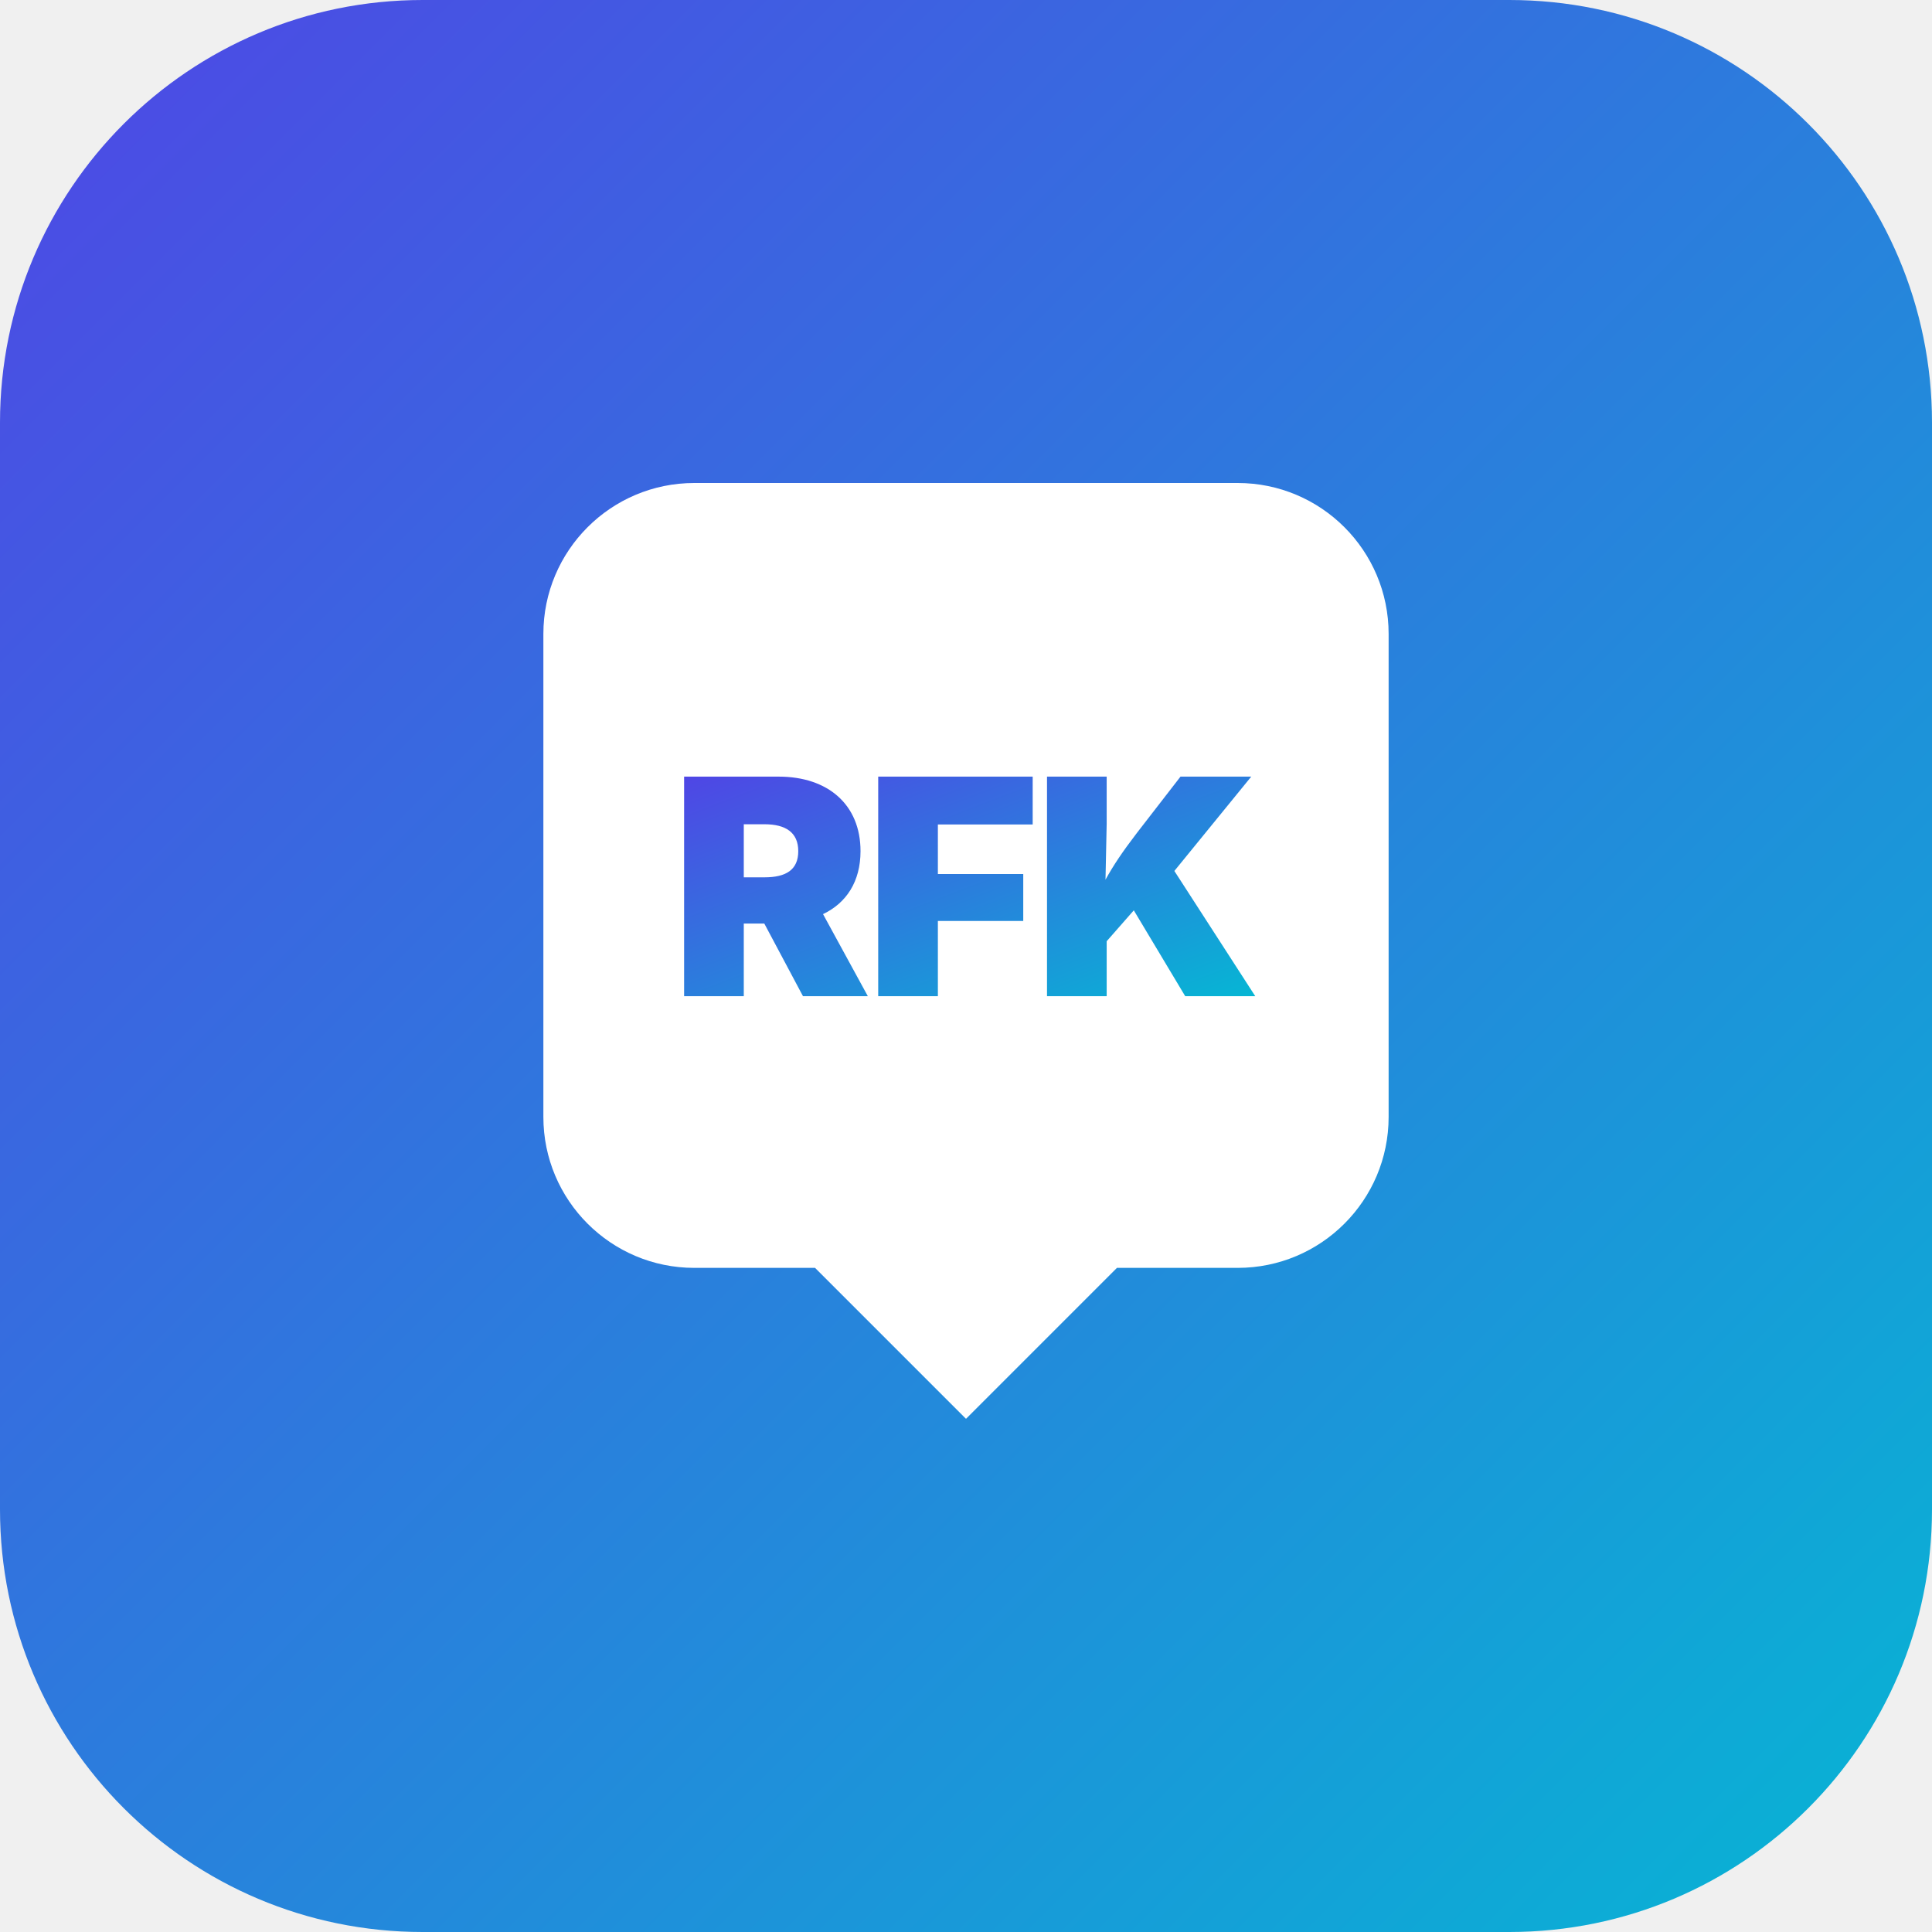
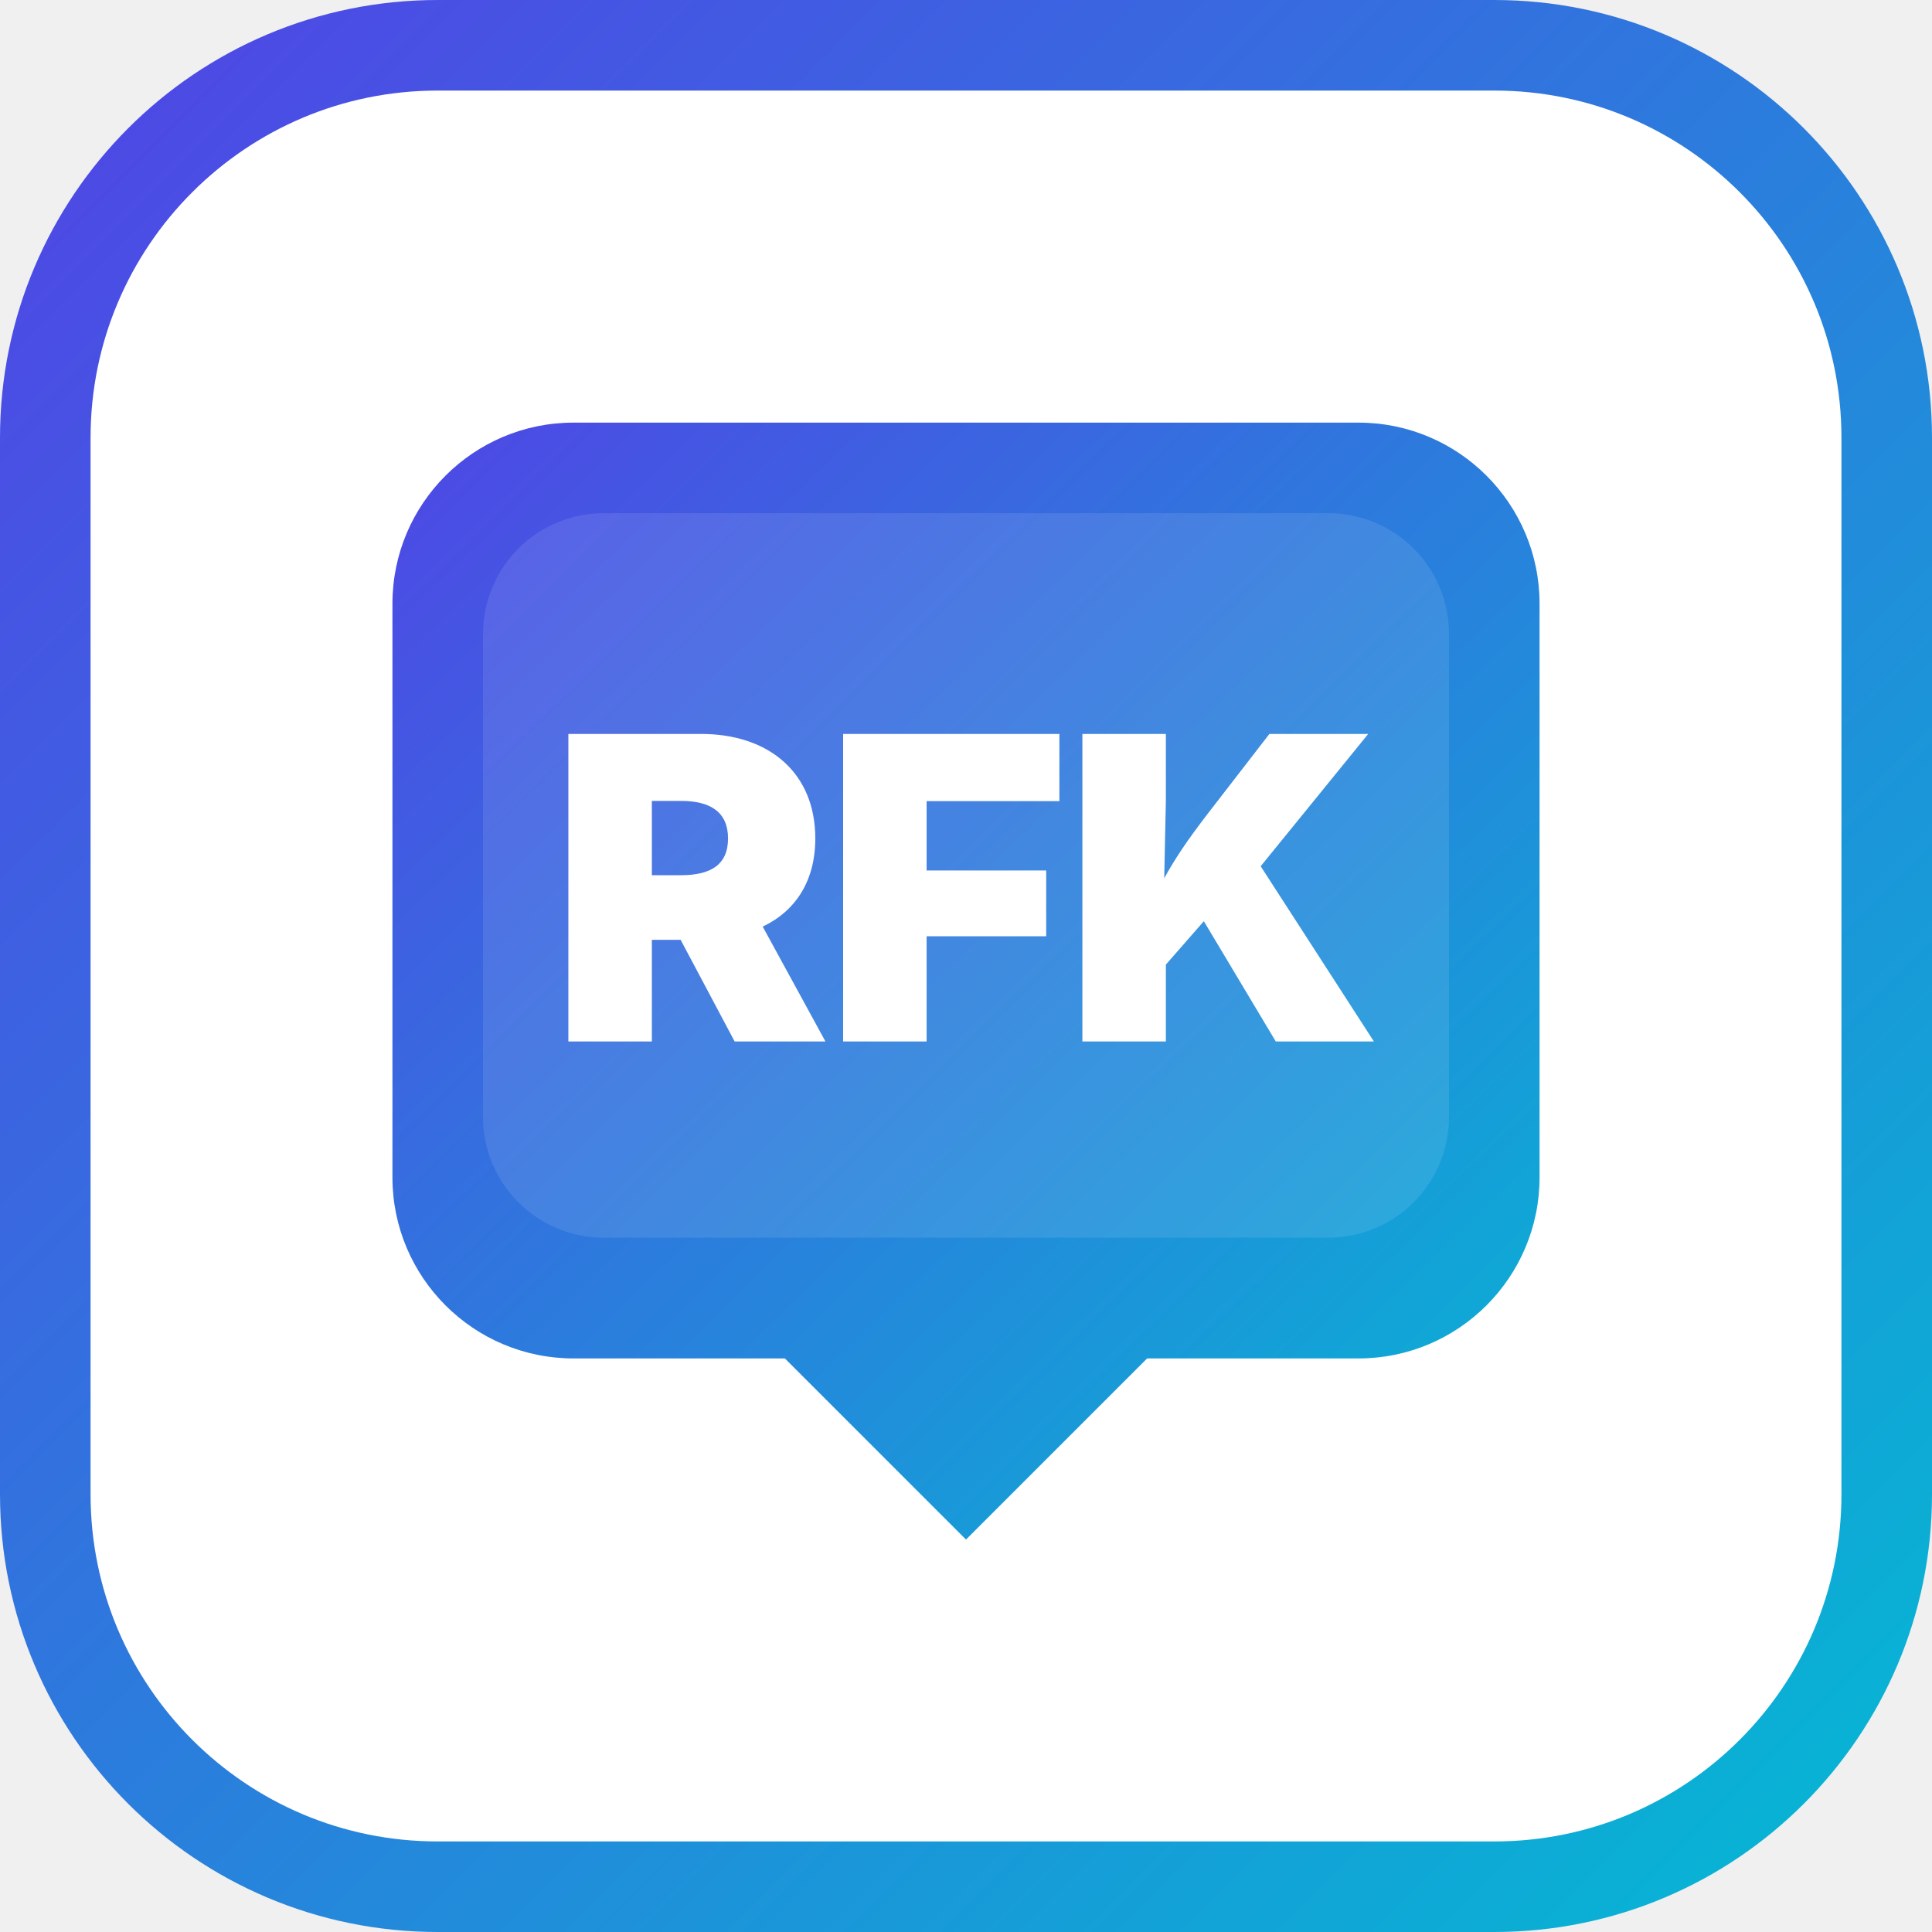
<svg xmlns="http://www.w3.org/2000/svg" width="128" height="128" viewBox="0 0 128 128" fill="none">
  <defs>
    <linearGradient id="logo-gradient" x1="0%" y1="0%" x2="100%" y2="100%">
      <stop offset="0%" style="stop-color:#4f46e5;stop-opacity:1" />
      <stop offset="100%" style="stop-color:#06b6d4;stop-opacity:1" />
    </linearGradient>
  </defs>
-   <rect width="128" height="128" rx="28" fill="url(#logo-gradient)" />
-   <path d="M92 42C92 36.477 87.523 32 82 32H46C40.477 32 36 36.477 36 42V74C36 79.523 40.477 84 46 84H54L64 94L74 84H82C87.523 84 92 79.523 92 74V42Z" fill="white" />
-   <text x="64" y="66" font-family="system-ui, -apple-system, sans-serif" font-weight="900" font-size="20" fill="url(#logo-gradient)" text-anchor="middle" letter-spacing="-0.5">RFK</text>
+   <rect x="3" y="3" width="122" height="122" rx="26" stroke="url(#logo-gradient)" stroke-width="6" fill="white" />
+   <path d="M102 40C102 33.373 96.627 28 90 28H38C31.373 28 26 33.373 26 40V78C26 84.627 31.373 90 38 90H52L64 102L76 90H90C96.627 90 102 84.627 102 78V40Z" fill="url(#logo-gradient)" />
+   <rect x="32" y="34" width="64" height="48" rx="8" fill="white" fill-opacity="0.1" />
+   <text x="64" y="69" font-family="system-ui, -apple-system, sans-serif" font-weight="900" font-size="28" fill="white" text-anchor="middle" letter-spacing="-0.5">RFK</text>
</svg>
